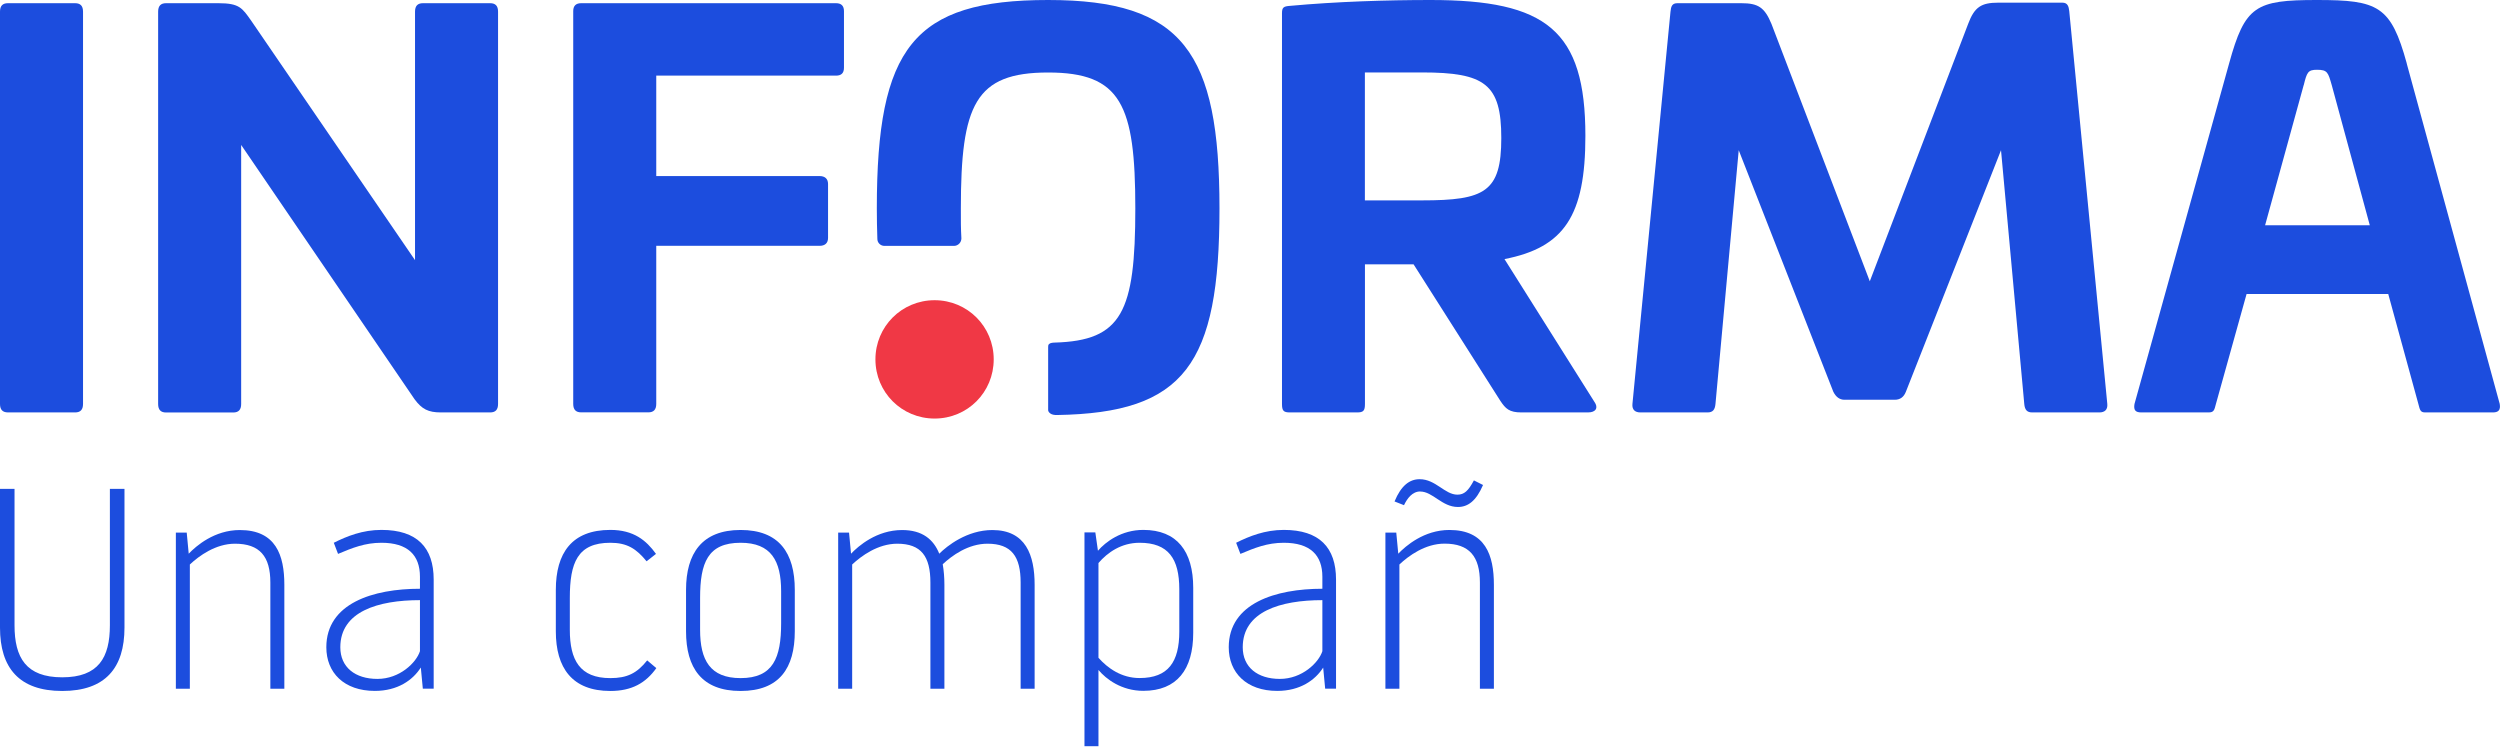
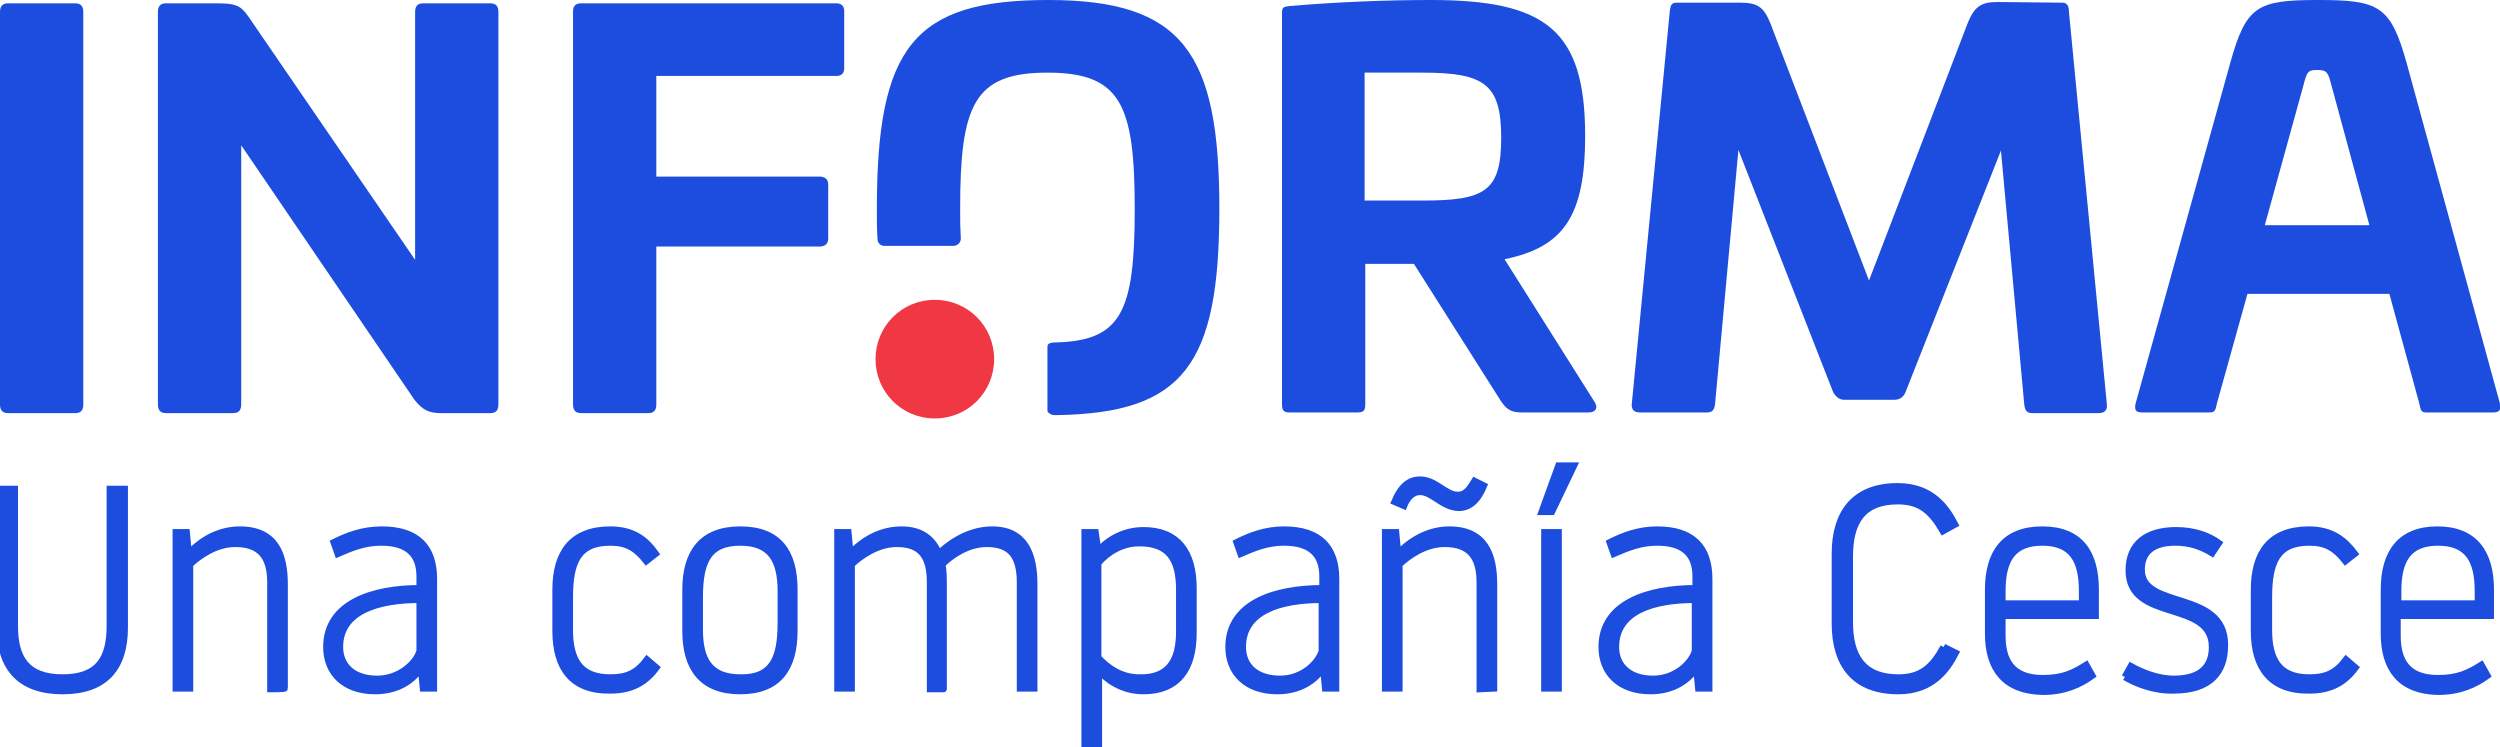
- <svg xmlns="http://www.w3.org/2000/svg" id="Capa_2" data-name="Capa 2" viewBox="0 0 375.16 112">
-   <defs>
-     <style>
-       .cls-1 {
-         fill: #2b5cab;
-       }
- 
-       .cls-1, .cls-2, .cls-3 {
-         stroke-width: 0px;
-       }
- 
-       .cls-2 {
-         fill: #1c4dde;
-       }
- 
-       .cls-3 {
-         fill: #f03845;
-       }
-     </style>
-   </defs>
-   <g id="Outline">
+ <svg xmlns="http://www.w3.org/2000/svg" version="1.1" x="0px" y="0px" viewBox="0 0 375.2 112" style="enable-background:new 0 0 375.2 112;" xml:space="preserve">
+   <style type="text/css">
+ 	.st0{fill:#2B5CAB;}
+ 	.st1{fill:#F03845;}
+ 	.st2{fill:#1C4DDE;}
+ 	.st3{fill:#1C4DDE;stroke:#1C4DDE;stroke-miterlimit:10;}
+ </style>
+   <g id="Capa_2_00000088839852034011167540000011997139150754514561_">
+     <path class="st0" d="M131.7,35.8C131.7,35.8,131.7,35.8,131.7,35.8C131.7,35.9,131.7,35.8,131.7,35.8L131.7,35.8L131.7,35.8z" />
+     <path class="st0" d="M132.7,36.9C132.7,36.9,132.7,36.9,132.7,36.9L132.7,36.9C132.7,36.9,132.7,36.9,132.7,36.9" />
+     <path class="st0" d="M131.7,35.8C131.7,35.8,131.7,35.8,131.7,35.8C131.7,35.9,131.7,35.8,131.7,35.8L131.7,35.8L131.7,35.8z" />
+     <path class="st0" d="M132.7,36.9C132.7,36.9,132.7,36.9,132.7,36.9L132.7,36.9C132.7,36.9,132.7,36.9,132.7,36.9" />
+     <path class="st1" d="M131.4,53.9c0,4.9,3.9,8.9,8.9,8.9s8.9-4,8.9-8.9s-3.9-8.9-8.9-8.9S131.4,49,131.4,53.9" />
+     <path class="st2" d="M11.3,0.5c0.8,0,1.2,0.4,1.2,1.3v58.9c0,0.9-0.4,1.3-1.2,1.3H1.2c-0.8,0-1.2-0.4-1.2-1.3V1.8   c0-0.9,0.4-1.3,1.2-1.3H11.3z" />
+     <path class="st2" d="M73.6,0.5c0.8,0,1.2,0.4,1.2,1.3v58.9c0,0.9-0.4,1.3-1.2,1.3h-7.4c-1.9,0-2.8-0.5-4-2l-26-38.2v38.9   c0,0.9-0.4,1.3-1.2,1.3H24.9c-0.8,0-1.2-0.4-1.2-1.3V1.8c0-0.9,0.4-1.3,1.2-1.3h7.9c3.2,0,3.6,0.7,4.9,2.6L62.3,39V1.8   c0-0.9,0.4-1.3,1.2-1.3L73.6,0.5L73.6,0.5z" />
+     <path class="st2" d="M125.5,0.5c0.8,0,1.2,0.4,1.2,1.2v8.5c0,0.8-0.4,1.2-1.2,1.2h-27v15.1H123c0.8,0,1.3,0.4,1.3,1.2v8.1   c0,0.8-0.5,1.2-1.3,1.2H98.5v23.7c0,0.9-0.4,1.3-1.2,1.3H87.2c-0.8,0-1.2-0.4-1.2-1.3V1.7c0-0.8,0.4-1.2,1.2-1.2L125.5,0.5   L125.5,0.5z" />
+     <path class="st2" d="M237.9,20.4c0,12-3.2,16.7-12.1,18.5l13.5,21.4c0.6,0.9,0.2,1.6-0.9,1.6h-10c-1.8,0-2.4-0.6-3.2-1.8l-13-20.5   h-7.3v21c0,1-0.2,1.3-1.2,1.3h-10.1c-0.9,0-1.2-0.2-1.2-1.3V2c0-0.9,0.2-1,1.2-1.1c7-0.6,14.6-0.9,21.1-0.9   C232,0,237.9,4.5,237.9,20.4 M204.8,10.9v19.2h8.6c9.4,0,11.9-1.3,11.9-9.4s-2.5-9.8-11.9-9.8H204.8z" />
+     <path class="st2" d="M309.5,0.4c0.8,0,1,0.6,1,1.3l5.7,59c0.1,0.9-0.4,1.3-1.2,1.3H305c-0.8,0-1.1-0.4-1.2-1.3l-3.5-38.1L286,58.8   c-0.3,0.8-0.9,1.2-1.7,1.2h-7.5c-0.7,0-1.3-0.4-1.7-1.2l-14.2-36.3l-3.5,38.1c-0.1,0.9-0.4,1.3-1.2,1.3h-10.1   c-0.8,0-1.3-0.4-1.2-1.3l5.7-58.9c0.1-0.8,0.2-1.3,1-1.3h9.6c2.5,0,3.5,0.6,4.5,3.1l14.8,38.6l14.8-38.6c1-2.5,2-3.2,4.5-3.2   L309.5,0.4L309.5,0.4z" />
+     <path class="st2" d="M361.2,9.5l14,51.1c0.2,1-0.2,1.3-1,1.3h-10.1c-0.7,0-0.8-0.3-1-1.3l-4.5-16.5h-21.3l-4.6,16.5   c-0.2,1-0.3,1.3-1.1,1.3h-10.1c-0.9,0-1.2-0.3-1-1.3l14.2-51.1c2.4-8.6,4-9.5,13.2-9.5S358.8,0.9,361.2,9.5 M345.7,12.8l-5.8,21   h15.7l-5.7-21c-0.5-1.9-0.6-2.3-2.2-2.3C346.3,10.5,346.2,10.9,345.7,12.8" />
+     <path class="st2" d="M157.3,0c-20.2,0-25.7,7.1-25.7,31.3c0,1.6,0,3.1,0.1,4.6v0c0,0.6,0.5,1,1,1h10.4c0.6,0,1.1-0.5,1.1-1.1   c-0.1-1.7-0.1-2.4-0.1-4.5c0-15.6,2.1-20.4,13.1-20.4s13.1,4.8,13.1,20.4s-2,19.9-12.1,20.1c-0.3,0-0.7,0.1-0.8,0.2   c-0.1,0.1-0.2,0.1-0.2,0.5c0,2.2,0,9.4,0,9.5c0,0.1,0,0.3,0.4,0.5c0.2,0.2,0.5,0.2,1,0.2c19.1-0.3,24.4-7.6,24.4-31   S177.5,0,157.3,0" />
    <g>
-       <path class="cls-1" d="m131.66,35.84s0,.01,0,.02c0-.01,0-.02,0-.03h0Z" />
-       <path class="cls-1" d="m132.72,36.89s.01,0,.02,0h-.03s0,0,.01,0" />
-       <path class="cls-1" d="m131.66,35.84s0,.01,0,.02c0-.01,0-.02,0-.03h0Z" />
-       <path class="cls-1" d="m132.72,36.89s.01,0,.02,0h-.03s0,0,.01,0" />
-       <path class="cls-3" d="m131.37,53.93c0,4.93,3.94,8.88,8.88,8.88s8.87-3.95,8.87-8.88-3.94-8.88-8.87-8.88-8.88,3.95-8.88,8.88" />
-       <path class="cls-2" d="m11.27.48c.79,0,1.19.4,1.19,1.27v58.87c0,.87-.4,1.27-1.19,1.27H1.19C.4,61.88,0,61.49,0,60.62V1.75C0,.87.4.48,1.19.48h10.08Z" />
-       <path class="cls-2" d="m73.55.48c.8,0,1.19.4,1.19,1.27v58.87c0,.87-.39,1.27-1.19,1.27h-7.38c-1.9,0-2.85-.48-3.96-1.98l-26.02-38.16v38.88c0,.87-.4,1.27-1.19,1.27h-10.08c-.79,0-1.19-.4-1.19-1.27V1.75c0-.87.4-1.27,1.19-1.27h7.85c3.17,0,3.57.72,4.92,2.62l24.59,35.94V1.75c0-.87.4-1.27,1.19-1.27h10.07Z" />
-       <path class="cls-2" d="m125.46.48c.79,0,1.19.4,1.19,1.19v8.49c0,.8-.39,1.19-1.19,1.19h-26.98v15.07h24.51c.79,0,1.27.4,1.27,1.19v8.09c0,.8-.48,1.19-1.27,1.19h-24.51v23.72c0,.87-.4,1.27-1.19,1.27h-10.08c-.79,0-1.19-.4-1.19-1.27V1.67c0-.79.4-1.19,1.19-1.19h38.24Z" />
-       <path class="cls-2" d="m237.91,20.39c0,11.98-3.17,16.74-12.14,18.49l13.49,21.42c.63.87.24,1.59-.95,1.59h-10c-1.83,0-2.38-.56-3.17-1.75l-13.01-20.47h-7.3v20.95c0,1.03-.24,1.27-1.19,1.27h-10.07c-.95,0-1.19-.24-1.19-1.27V1.99c0-.88.24-1.04,1.19-1.11C200.54.24,208.15,0,214.66,0,232.04,0,237.91,4.53,237.91,20.39m-33.09-9.52v19.2h8.57c9.44,0,11.9-1.27,11.9-9.36s-2.46-9.84-11.9-9.84h-8.57Z" />
-       <path class="cls-2" d="m309.49.4c.79,0,.95.56,1.03,1.27l5.71,58.95c.08.87-.4,1.27-1.19,1.27h-10.08c-.79,0-1.11-.4-1.19-1.27l-3.49-38.08-14.28,36.26c-.32.8-.87,1.19-1.67,1.19h-7.54c-.71,0-1.27-.4-1.67-1.19l-14.2-36.26-3.49,38.08c-.08.87-.4,1.27-1.19,1.27h-10.08c-.79,0-1.27-.4-1.19-1.27l5.71-58.87c.08-.79.24-1.27,1.03-1.27h9.6c2.54,0,3.49.63,4.52,3.1l14.76,38.63,14.76-38.63c.95-2.54,1.98-3.18,4.52-3.18h9.6Z" />
-       <path class="cls-2" d="m361.16,9.52l13.96,51.1c.16.95-.24,1.27-1.03,1.27h-10.15c-.71,0-.79-.32-1.03-1.27l-4.52-16.5h-21.26l-4.6,16.5c-.24.95-.32,1.27-1.11,1.27h-10.08c-.87,0-1.19-.32-1.03-1.27l14.2-51.1c2.38-8.65,3.97-9.52,13.17-9.52s11.11.87,13.49,9.52m-15.47,3.25l-5.79,21.03h15.71l-5.71-21.03c-.55-1.9-.63-2.3-2.22-2.3-1.35,0-1.51.39-1.98,2.3" />
-       <path class="cls-2" d="m157.29,0C137.05,0,131.58,7.14,131.58,31.26c0,1.6.03,3.12.08,4.57v.03c0,.57.47,1.03,1.04,1.04h10.45c.62,0,1.12-.51,1.12-1.13-.09-1.7-.08-2.44-.08-4.5,0-15.55,2.14-20.39,13.09-20.39s13.09,4.84,13.09,20.39-2.01,19.85-12.1,20.14c-.32,0-.66.07-.76.16-.13.12-.22.1-.22.52,0,2.24,0,9.37,0,9.45,0,.09.04.32.36.53.23.15.54.22.98.21,19.14-.31,24.37-7.59,24.37-31.01S177.52,0,157.29,0" />
-       <path class="cls-2" d="m0,94.18v-20.82h2.18v20.48c0,4.84,1.72,7.8,7.16,7.8s7.15-2.96,7.15-7.8v-20.48h2.19v20.82c0,6.04-2.87,9.51-9.34,9.51s-9.34-3.47-9.34-9.51" />
-       <path class="cls-2" d="m40.57,103.35v-15.94c0-3.9-1.58-5.82-5.31-5.82-2.91,0-5.4,1.84-6.77,3.12v18.64h-2.1v-23.43h1.63l.3,3.17c1.11-1.16,3.85-3.55,7.67-3.55,5.4,0,6.68,3.77,6.68,8.22v15.59h-2.1Z" />
-       <path class="cls-2" d="m63.15,100.17c-1.2,1.89-3.47,3.51-6.9,3.51-4.63,0-7.28-2.74-7.28-6.55,0-6.6,7.02-8.78,14.05-8.78v-1.8c0-3.26-1.84-5.1-5.78-5.1-2.48,0-4.37.77-6.51,1.67l-.64-1.67c1.97-.99,4.32-1.93,7.15-1.93,5.36,0,7.84,2.66,7.84,7.45v16.37h-1.63l-.3-3.17Zm-.13-2.44v-7.67c-6.3,0-11.95,1.71-11.95,7.07,0,3,2.23,4.75,5.57,4.75s5.83-2.44,6.38-4.16" />
-       <path class="cls-2" d="m83.41,94.73v-6.21c0-5.53,2.4-9,8.18-9,3.51,0,5.4,1.58,6.85,3.6l-1.41,1.11c-1.54-1.88-2.91-2.78-5.44-2.78-4.93,0-6.08,3-6.08,8.27v4.8c0,4.54,1.5,7.24,6.08,7.24,2.53,0,3.99-.73,5.53-2.66l1.37,1.16c-1.58,2.23-3.68,3.43-6.9,3.43-5.74,0-8.18-3.47-8.18-8.95" />
-       <path class="cls-2" d="m102.95,94.73v-6.21c0-5.48,2.4-8.99,8.18-8.99s8.14,3.43,8.14,8.99v6.21c0,5.53-2.31,8.96-8.14,8.96s-8.18-3.47-8.18-8.96m14.27-1.2v-4.8c0-4.58-1.5-7.28-6.08-7.28-4.93,0-6.08,3-6.08,8.27v4.8c0,4.54,1.5,7.24,6.08,7.24,4.88,0,6.08-3.04,6.08-8.23" />
-       <path class="cls-2" d="m139.62,103.35v-15.94c0-3.9-1.37-5.82-4.97-5.82-2.91,0-5.4,1.84-6.77,3.12v18.64h-2.1v-23.43h1.63l.3,3.17c1.11-1.16,3.85-3.55,7.67-3.55,3.04,0,4.71,1.41,5.57,3.55,1.16-1.16,4.16-3.55,7.97-3.55,5.01,0,6.34,3.77,6.34,8.22v15.59h-2.1v-15.94c0-3.9-1.37-5.82-4.97-5.82-2.91,0-5.35,1.8-6.72,3.08.17.99.25,2.01.25,3.09v15.59h-2.1Z" />
-       <path class="cls-2" d="m164.76,82.65c1.15-1.33,3.51-3.13,6.81-3.13,5.05,0,7.49,3.21,7.49,8.69v6.77c0,5.48-2.44,8.69-7.49,8.69-3.26,0-5.57-1.75-6.73-3.13v11.44h-2.1v-32.09h1.63l.39,2.74Zm12.21,12.12v-6.34c0-4.58-1.63-6.98-5.96-6.98-2.74,0-4.8,1.45-6.17,3.04v14.22c1.37,1.54,3.43,3.04,6.17,3.04,4.32,0,5.96-2.44,5.96-6.98" />
-       <path class="cls-2" d="m198.57,100.17c-1.2,1.89-3.47,3.51-6.9,3.51-4.62,0-7.28-2.74-7.28-6.55,0-6.6,7.02-8.78,14.05-8.78v-1.8c0-3.26-1.84-5.1-5.79-5.1-2.48,0-4.37.77-6.51,1.67l-.64-1.67c1.97-.99,4.33-1.93,7.15-1.93,5.36,0,7.84,2.66,7.84,7.45v16.37h-1.63l-.3-3.17Zm-.13-2.44v-7.67c-6.3,0-11.95,1.71-11.95,7.07,0,3,2.23,4.75,5.57,4.75s5.83-2.44,6.38-4.16" />
-       <path class="cls-2" d="m222.08,103.35v-15.94c0-3.9-1.58-5.83-5.31-5.83-2.91,0-5.4,1.84-6.77,3.13v18.64h-2.1v-23.43h1.63l.3,3.17c1.11-1.16,3.86-3.56,7.67-3.56,5.4,0,6.68,3.77,6.68,8.23v15.59h-2.1Zm-8.95-29.6c-1.2,0-1.97,1.07-2.44,2.06l-1.42-.56c.99-2.4,2.27-3.34,3.77-3.34,2.4,0,3.77,2.32,5.66,2.32,1.03,0,1.63-.56,2.48-2.14l1.37.69c-1.03,2.4-2.27,3.3-3.77,3.3-2.4,0-3.77-2.32-5.66-2.32" />
+       <path class="st2" d="M0-44.8v-20.8h2.2v20.5c0,4.8,1.7,7.8,7.2,7.8s7.1-3,7.1-7.8v-20.5h2.2v20.8c0,6-2.9,9.5-9.3,9.5    S0-38.8,0-44.8" />
+       <path class="st2" d="M40.6-35.7v-15.9c0-3.9-1.6-5.8-5.3-5.8c-2.9,0-5.4,1.8-6.8,3.1v18.6h-2.1v-23.4H28l0.3,3.2    c1.1-1.2,3.8-3.6,7.7-3.6c5.4,0,6.7,3.8,6.7,8.2v15.6C42.7-35.7,40.6-35.7,40.6-35.7z" />
+       <path class="st2" d="M63.2-38.8c-1.2,1.9-3.5,3.5-6.9,3.5c-4.6,0-7.3-2.7-7.3-6.6c0-6.6,7-8.8,14-8.8v-1.8c0-3.3-1.8-5.1-5.8-5.1    c-2.5,0-4.4,0.8-6.5,1.7l-0.6-1.7c2-1,4.3-1.9,7.2-1.9c5.4,0,7.8,2.7,7.8,7.4v16.4h-1.6L63.2-38.8z M63-41.3V-49    c-6.3,0-12,1.7-12,7.1c0,3,2.2,4.8,5.6,4.8S62.5-39.6,63-41.3" />
+       <path class="st2" d="M83.4-44.3v-6.2c0-5.5,2.4-9,8.2-9c3.5,0,5.4,1.6,6.8,3.6L97-54.8c-1.5-1.9-2.9-2.8-5.4-2.8    c-4.9,0-6.1,3-6.1,8.3v4.8c0,4.5,1.5,7.2,6.1,7.2c2.5,0,4-0.7,5.5-2.7l1.4,1.2c-1.6,2.2-3.7,3.4-6.9,3.4    C85.8-35.3,83.4-38.8,83.4-44.3" />
+       <path class="st2" d="M102.9-44.3v-6.2c0-5.5,2.4-9,8.2-9s8.1,3.4,8.1,9v6.2c0,5.5-2.3,9-8.1,9S102.9-38.8,102.9-44.3 M117.2-45.5    v-4.8c0-4.6-1.5-7.3-6.1-7.3c-4.9,0-6.1,3-6.1,8.3v4.8c0,4.5,1.5,7.2,6.1,7.2C116-37.3,117.2-40.3,117.2-45.5" />
+       <path class="st2" d="M139.6-35.7v-15.9c0-3.9-1.4-5.8-5-5.8c-2.9,0-5.4,1.8-6.8,3.1v18.6h-2.1v-23.4h1.6l0.3,3.2    c1.1-1.2,3.8-3.6,7.7-3.6c3,0,4.7,1.4,5.6,3.6c1.2-1.2,4.2-3.6,8-3.6c5,0,6.3,3.8,6.3,8.2v15.6h-2.1v-15.9c0-3.9-1.4-5.8-5-5.8    c-2.9,0-5.4,1.8-6.7,3.1c0.2,1,0.2,2,0.2,3.1v15.6C141.7-35.7,139.6-35.7,139.6-35.7z" />
+       <path class="st2" d="M164.8-56.4c1.1-1.3,3.5-3.1,6.8-3.1c5.1,0,7.5,3.2,7.5,8.7v6.8c0,5.5-2.4,8.7-7.5,8.7    c-3.3,0-5.6-1.8-6.7-3.1V-27h-2.1v-32.1h1.6L164.8-56.4L164.8-56.4z M177-44.2v-6.3c0-4.6-1.6-7-6-7c-2.7,0-4.8,1.4-6.2,3v14.2    c1.4,1.5,3.4,3,6.2,3C175.3-37.3,177-39.7,177-44.2" />
+       <path class="st2" d="M198.6-38.8c-1.2,1.9-3.5,3.5-6.9,3.5c-4.6,0-7.3-2.7-7.3-6.6c0-6.6,7-8.8,14.1-8.8v-1.8    c0-3.3-1.8-5.1-5.8-5.1c-2.5,0-4.4,0.8-6.5,1.7l-0.6-1.7c2-1,4.3-1.9,7.1-1.9c5.4,0,7.8,2.7,7.8,7.4v16.4h-1.6L198.6-38.8    L198.6-38.8z M198.4-41.3V-49c-6.3,0-11.9,1.7-11.9,7.1c0,3,2.2,4.8,5.6,4.8S197.9-39.6,198.4-41.3" />
+       <path class="st2" d="M222.1-35.7v-15.9c0-3.9-1.6-5.8-5.3-5.8c-2.9,0-5.4,1.8-6.8,3.1v18.6h-2.1v-23.4h1.6l0.3,3.2    c1.1-1.2,3.9-3.6,7.7-3.6c5.4,0,6.7,3.8,6.7,8.2v15.6L222.1-35.7L222.1-35.7z M213.1-65.3c-1.2,0-2,1.1-2.4,2.1l-1.4-0.6    c1-2.4,2.3-3.3,3.8-3.3c2.4,0,3.8,2.3,5.7,2.3c1,0,1.6-0.6,2.5-2.1l1.4,0.7c-1,2.4-2.3,3.3-3.8,3.3    C216.4-62.9,215-65.3,213.1-65.3" />
+     </g>
+   </g>
+   <g id="Capa_3">
+     <g>
+       <path class="st3" d="M0,94.2V73.4h2.2v20.5c0,4.8,1.7,7.8,7.2,7.8s7.1-3,7.1-7.8V73.4h2.2v20.8c0,6-2.9,9.5-9.3,9.5    S0,100.2,0,94.2" />
+       <path class="st3" d="M40.6,103.4V87.4c0-3.9-1.6-5.8-5.3-5.8c-2.9,0-5.4,1.8-6.8,3.1v18.6h-2.1V79.9H28l0.3,3.2    c1.1-1.2,3.8-3.6,7.7-3.6c5.4,0,6.7,3.8,6.7,8.2v15.6C42.7,103.4,40.6,103.4,40.6,103.4z" />
+       <path class="st3" d="M63.2,100.2c-1.2,1.9-3.5,3.5-6.9,3.5c-4.6,0-7.3-2.7-7.3-6.6c0-6.6,7-8.8,14-8.8v-1.8c0-3.3-1.8-5.1-5.8-5.1    c-2.5,0-4.4,0.8-6.5,1.7l-0.6-1.7c2-1,4.3-1.9,7.2-1.9c5.4,0,7.8,2.7,7.8,7.4v16.4h-1.6L63.2,100.2z M63,97.7v-7.7    c-6.3,0-12,1.7-12,7.1c0,3,2.2,4.8,5.6,4.8S62.5,99.5,63,97.7" />
+       <path class="st3" d="M83.4,94.7v-6.2c0-5.5,2.4-9,8.2-9c3.5,0,5.4,1.6,6.8,3.6L97,84.2c-1.5-1.9-2.9-2.8-5.4-2.8    c-4.9,0-6.1,3-6.1,8.3v4.8c0,4.5,1.5,7.2,6.1,7.2c2.5,0,4-0.7,5.5-2.7l1.4,1.2c-1.6,2.2-3.7,3.4-6.9,3.4    C85.8,103.7,83.4,100.2,83.4,94.7" />
+       <path class="st3" d="M102.9,94.7v-6.2c0-5.5,2.4-9,8.2-9s8.1,3.4,8.1,9v6.2c0,5.5-2.3,9-8.1,9S102.9,100.2,102.9,94.7 M117.2,93.5    v-4.8c0-4.6-1.5-7.3-6.1-7.3c-4.9,0-6.1,3-6.1,8.3v4.8c0,4.5,1.5,7.2,6.1,7.2C116,101.8,117.2,98.7,117.2,93.5" />
+       <path class="st3" d="M139.6,103.4V87.4c0-3.9-1.4-5.8-5-5.8c-2.9,0-5.4,1.8-6.8,3.1v18.6h-2.1V79.9h1.6l0.3,3.2    c1.1-1.2,3.8-3.6,7.7-3.6c3,0,4.7,1.4,5.6,3.6c1.2-1.2,4.2-3.6,8-3.6c5,0,6.3,3.8,6.3,8.2v15.6h-2.1V87.4c0-3.9-1.4-5.8-5-5.8    c-2.9,0-5.4,1.8-6.7,3.1c0.2,1,0.2,2,0.2,3.1v15.6C141.7,103.4,139.6,103.4,139.6,103.4z" />
+       <path class="st3" d="M164.8,82.7c1.1-1.3,3.5-3.1,6.8-3.1c5.1,0,7.5,3.2,7.5,8.7V95c0,5.5-2.4,8.7-7.5,8.7c-3.3,0-5.6-1.8-6.7-3.1    V112h-2.1V79.9h1.6L164.8,82.7L164.8,82.7z M177,94.8v-6.3c0-4.6-1.6-7-6-7c-2.7,0-4.8,1.4-6.2,3v14.2c1.4,1.5,3.4,3,6.2,3    C175.3,101.8,177,99.3,177,94.8" />
+       <path class="st3" d="M198.6,100.2c-1.2,1.9-3.5,3.5-6.9,3.5c-4.6,0-7.3-2.7-7.3-6.6c0-6.6,7-8.8,14.1-8.8v-1.8    c0-3.3-1.8-5.1-5.8-5.1c-2.5,0-4.4,0.8-6.5,1.7l-0.6-1.7c2-1,4.3-1.9,7.1-1.9c5.4,0,7.8,2.7,7.8,7.4v16.4h-1.6L198.6,100.2    L198.6,100.2z M198.4,97.7v-7.7c-6.3,0-11.9,1.7-11.9,7.1c0,3,2.2,4.8,5.6,4.8S197.9,99.5,198.4,97.7" />
+       <path class="st3" d="M222.1,103.4V87.4c0-3.9-1.6-5.8-5.3-5.8c-2.9,0-5.4,1.8-6.8,3.1v18.6h-2.1V79.9h1.6l0.3,3.2    c1.1-1.2,3.9-3.6,7.7-3.6c5.4,0,6.7,3.8,6.7,8.2v15.6L222.1,103.4L222.1,103.4z M213.1,73.8c-1.2,0-2,1.1-2.4,2.1l-1.4-0.6    c1-2.4,2.3-3.3,3.8-3.3c2.4,0,3.8,2.3,5.7,2.3c1,0,1.6-0.6,2.5-2.1l1.4,0.7c-1,2.4-2.3,3.3-3.8,3.3    C216.4,76.1,215,73.8,213.1,73.8" />
+       <path class="st3" d="M236.2,69.9l-3.3,6.9h-1.5l2.5-6.9H236.2L236.2,69.9z M231.8,79.9h2.1v23.4h-2.1V79.9z" />
+       <path class="st3" d="M254.6,100.2c-1.2,1.9-3.5,3.5-6.9,3.5c-4.6,0-7.3-2.7-7.3-6.6c0-6.6,7-8.8,14.1-8.8v-1.8    c0-3.3-1.8-5.1-5.8-5.1c-2.5,0-4.4,0.8-6.5,1.7l-0.6-1.7c2-1,4.3-1.9,7.1-1.9c5.4,0,7.8,2.7,7.8,7.4v16.4h-1.6L254.6,100.2    L254.6,100.2z M254.4,97.7v-7.7c-6.3,0-11.9,1.7-11.9,7.1c0,3,2.2,4.8,5.6,4.8S253.9,99.5,254.4,97.7" />
+       <path class="st3" d="M291.7,97.1l1.8,0.9c-1.3,2.5-3.5,5.7-8.6,5.7c-6.6,0-9.5-4-9.5-10.1V83.1c0-6,2.8-10.1,9.4-10.1    c5.1,0,7.3,3.2,8.6,5.7l-1.8,1c-1.8-3.1-3.5-4.5-6.8-4.5c-5.3,0-7.2,3.2-7.2,8.3v9.9c0,5.1,2,8.3,7.3,8.3    C288.3,101.7,290,100.2,291.7,97.1" />
+       <path class="st3" d="M298.4,95.1v-6.6c0-5.5,2.4-9,8.1-9s8,3.5,8,9v3.9h-14v3c0,3.7,1.4,6.4,6.1,6.4c3,0,4.6-0.8,6.5-2l0.9,1.6    c-1.8,1.3-4.1,2.4-7.4,2.4C300.8,103.7,298.4,100.3,298.4,95.1 M300.5,90.6h12v-1.9c0-4.6-1.5-7.3-6-7.3s-6,2.7-6,7.3L300.5,90.6    L300.5,90.6z" />
+       <path class="st3" d="M318.9,101.6l0.9-1.6c1.8,1,4.2,1.9,6.4,1.9c4.3,0,5.8-2,5.8-4.8c0-7.2-12.5-3.6-12.5-11.5c0-4,2.7-6,7.1-6    c2.9,0,5,0.9,6.4,1.9L332,83c-1.8-1.1-3.6-1.6-5.5-1.6c-3.7,0-5.1,1.7-5.1,4.1c0,6.1,12.5,2.9,12.5,11.3c0,4.1-2.2,6.8-7.7,6.8    C323.2,103.7,320.4,102.5,318.9,101.6" />
+       <path class="st3" d="M338.3,94.7v-6.2c0-5.5,2.4-9,8.2-9c3.5,0,5.4,1.6,6.9,3.6l-1.4,1.1c-1.5-1.9-2.9-2.8-5.4-2.8    c-4.9,0-6.1,3-6.1,8.3v4.8c0,4.5,1.5,7.2,6.1,7.2c2.5,0,4-0.7,5.5-2.7l1.4,1.2c-1.6,2.2-3.7,3.4-6.9,3.4    C340.8,103.7,338.3,100.2,338.3,94.7" />
+       <path class="st3" d="M357.8,95.1v-6.6c0-5.5,2.4-9,8-9s8,3.5,8,9v3.9h-14v3c0,3.7,1.4,6.4,6.1,6.4c3,0,4.6-0.8,6.5-2l0.9,1.6    c-1.8,1.3-4.1,2.4-7.4,2.4C360.2,103.7,357.8,100.3,357.8,95.1 M359.9,90.6h12v-1.9c0-4.6-1.5-7.3-6-7.3s-6,2.7-6,7.3L359.9,90.6    L359.9,90.6z" />
    </g>
  </g>
</svg>
